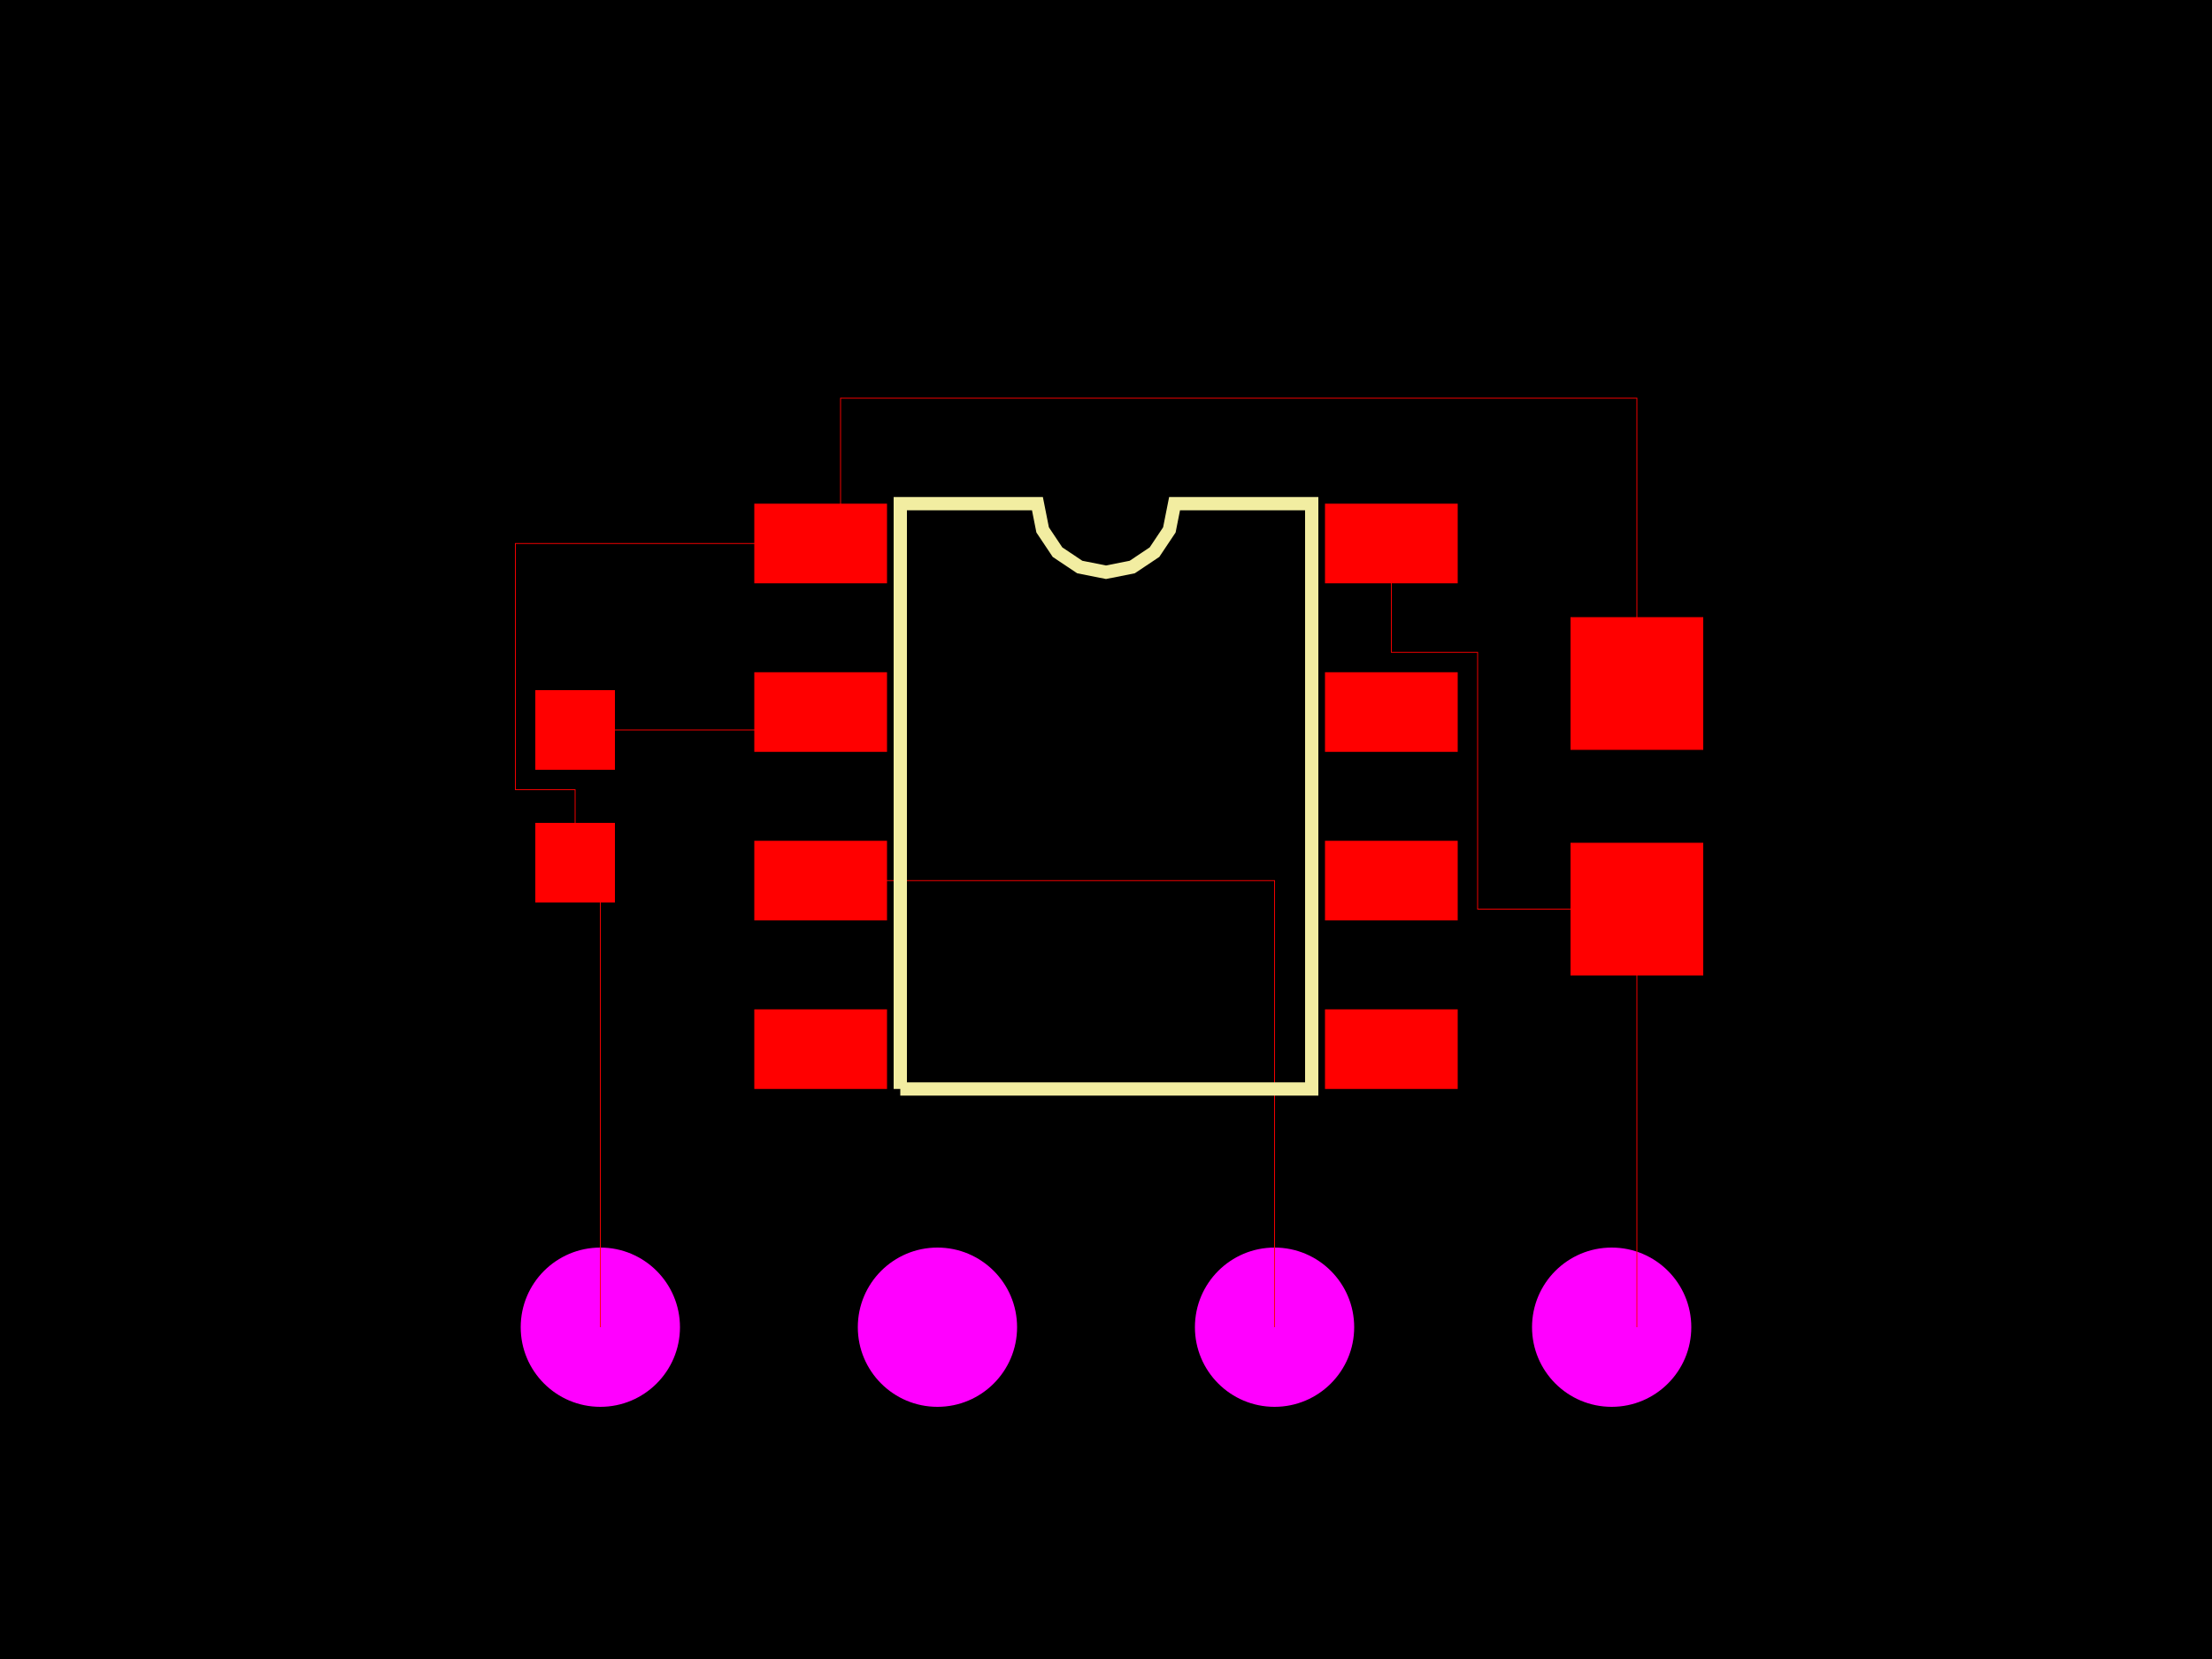
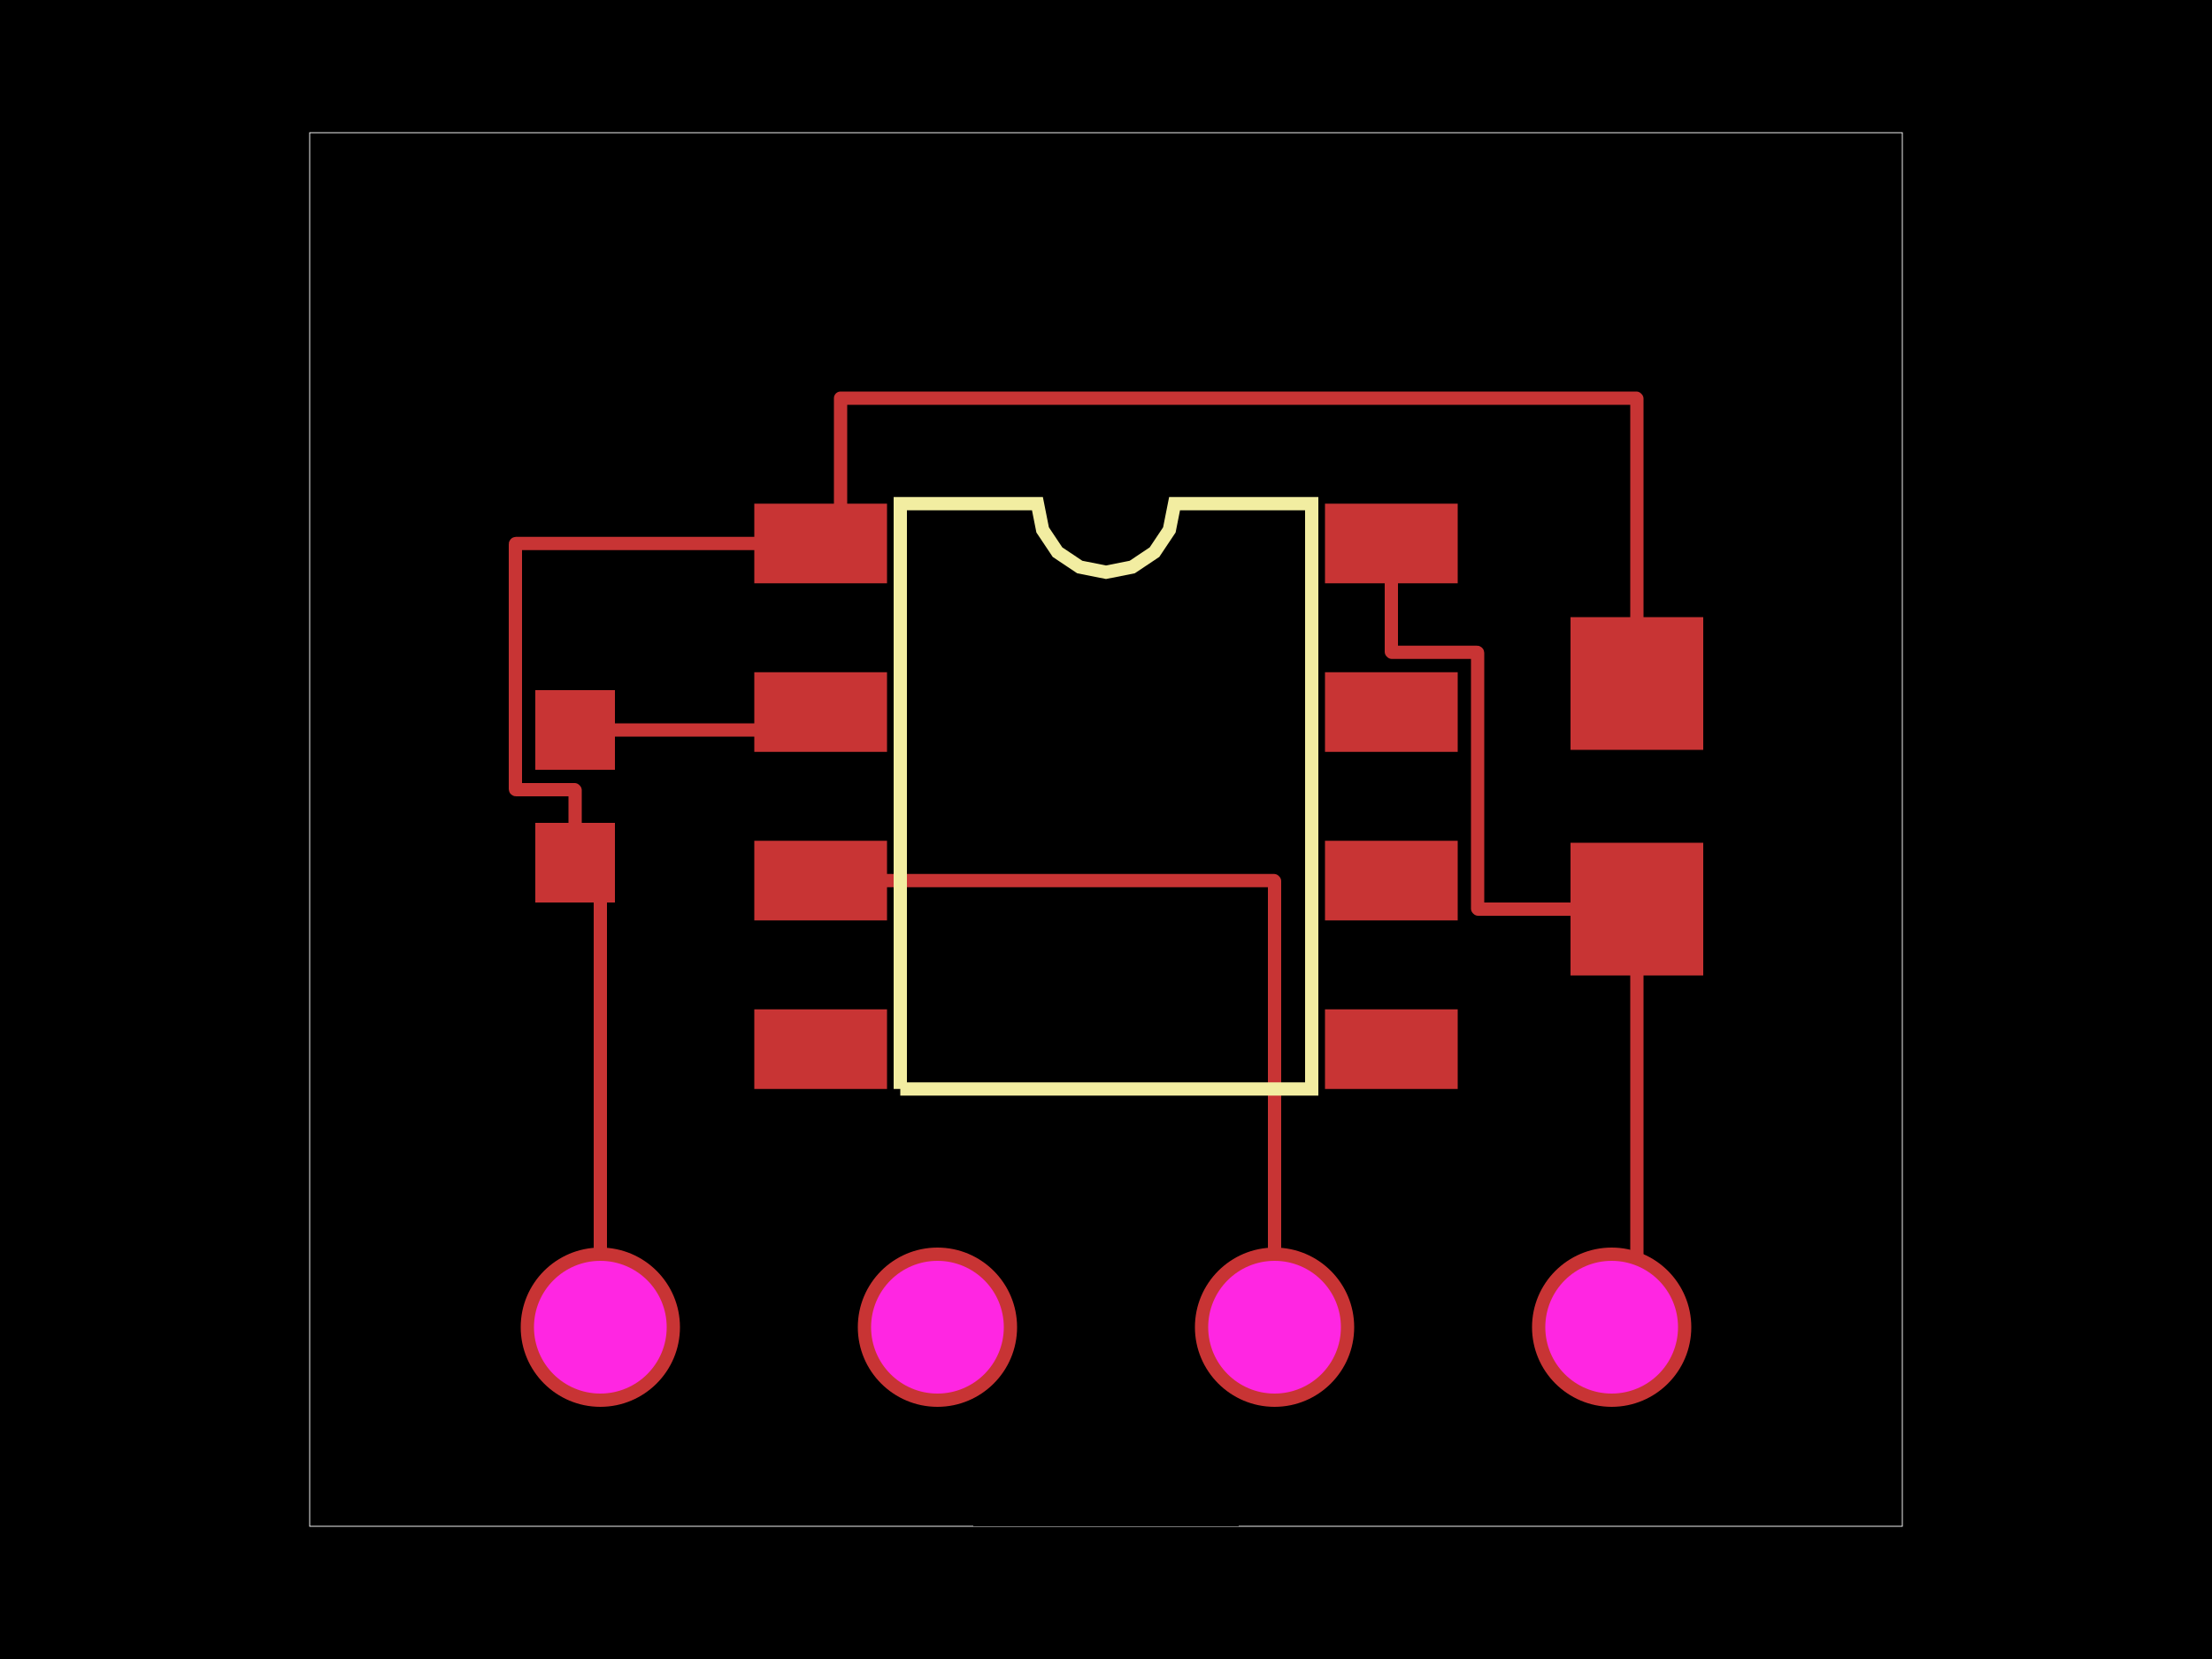
<svg xmlns="http://www.w3.org/2000/svg" width="800" height="600">
  <style>
              .pcb-board { fill: #000; }
-               .pcb-trace { stroke: #FF0000; stroke-width: 0.3; fill: none; }
-               .pcb-hole { fill: #FF00FF; }
-               .pcb-pad { fill: #FF0000; }
-               .pcb-boundary { fill: none; stroke: #f2eda1; stroke-width: 4.8; }
+               .pcb-trace { stroke: rgb(200, 52, 52); stroke-width: 4.8; fill: none; }
+               .pcb-hole-outer { fill: rgb(200, 52, 52); }
+               .pcb-hole-inner { fill: rgb(255, 38, 226); }
+               .pcb-pad { fill: rgb(200, 52, 52); }
+               .pcb-boundary { fill: none; stroke: #fff; stroke-width: 0.3; }
+               .pcb-silkscreen { fill: none; }
+               .pcb-silkscreen-top { stroke: #f2eda1; }
+               .pcb-silkscreen-bottom { stroke: #f2eda1; }
            </style>
  <rect class="pcb-board" x="0" y="0" width="800" height="600" />
-   <g transform="translate(400, 288) rotate(0) scale(1, -1)">
-     <rect class="pcb-component" x="-48" y="-72" width="96" height="144" />
-     <rect class="pcb-component-outline" x="-48" y="-72" width="96" height="144" />
+   <rect class="pcb-boundary" x="112" y="48" width="576" height="504" />
+   <g id="other-elements">
+     <g transform="translate(400, 288) rotate(0) scale(1, -1)">
+       <rect class="pcb-component" x="-48" y="-72" width="96" height="144" />
+       <rect class="pcb-component-outline" x="-48" y="-72" width="96" height="144" />
+     </g>
+     <g transform="translate(208, 288) rotate(90) scale(1, -1)">
+       <rect class="pcb-component" x="0" y="0" width="0" height="0" />
+       <rect class="pcb-component-outline" x="0" y="0" width="0" height="0" />
+     </g>
+     <g transform="translate(592, 288) rotate(90) scale(1, -1)">
+       <rect class="pcb-component" x="0" y="0" width="0" height="0" />
+       <rect class="pcb-component-outline" x="0" y="0" width="0" height="0" />
+     </g>
+     <g transform="translate(400, 480) rotate(0) scale(1, -1)">
+       <rect class="pcb-component" x="-48" y="-72" width="96" height="144" />
+       <rect class="pcb-component-outline" x="-48" y="-72" width="96" height="144" />
+     </g>
+     <rect class="pcb-pad" x="272.8" y="182.16" width="48" height="28.8" />
+     <rect class="pcb-pad" x="272.8" y="243.12" width="48" height="28.8" />
+     <rect class="pcb-pad" x="272.8" y="304.08" width="48" height="28.8" />
+     <rect class="pcb-pad" x="272.8" y="365.04" width="48" height="28.8" />
+     <rect class="pcb-pad" x="479.2" y="365.04" width="48" height="28.8" />
+     <rect class="pcb-pad" x="479.2" y="304.08" width="48" height="28.8" />
+     <rect class="pcb-pad" x="479.2" y="243.12" width="48" height="28.8" />
+     <rect class="pcb-pad" x="479.2" y="182.16" width="48" height="28.8" />
+     <rect class="pcb-pad" x="193.6" y="249.6" width="28.8" height="28.8" />
+     <rect class="pcb-pad" x="193.6" y="297.6" width="28.8" height="28.8" />
+     <rect class="pcb-pad" x="568" y="223.2" width="48" height="48" />
+     <rect class="pcb-pad" x="568" y="304.8" width="48" height="48" />
  </g>
-   <g transform="translate(208, 288) rotate(90) scale(1, -1)">
-     <rect class="pcb-component" x="0" y="0" width="0" height="0" />
-     <rect class="pcb-component-outline" x="0" y="0" width="0" height="0" />
+   <g id="traces">
+     <path class="pcb-trace" d="M 208 264 L 296.8 264" stroke-width="0.3" stroke-linecap="round" stroke-linejoin="round" />
+     <path class="pcb-trace" d="M 208 312 L 208 285.8 A 0.2 0.2 0 0 1 207.8 285.6 L 186.6 285.6 A 0.2 0.2 0 0 1 186.4 285.4 L 186.4 196.76 A 0.2 0.2 0 0 1 186.6 196.56 L 296.8 196.56" stroke-width="0.3" stroke-linecap="round" stroke-linejoin="round" />
+     <path class="pcb-trace" d="M 592 247.2 L 592 144.2 A 0.2 0.2 0 0 1 591.8 144 L 304 144 A 0 0 0 0 1 304 144 L 304 144 A 0 0 0 0 1 304 144 L 304 196.56" stroke-width="0.3" stroke-linecap="round" stroke-linejoin="round" />
+     <path class="pcb-trace" d="M 592 328.8 L 592 480" stroke-width="0.3" stroke-linecap="round" stroke-linejoin="round" />
+     <path class="pcb-trace" d="M 503.2 196.56 L 503.2 235.72 A 0.2 0.2 0 0 1 503.4 235.92 L 534.2 235.92 A 0.2 0.2 0 0 1 534.4 236.12 L 534.4 328.6 A 0.2 0.2 0 0 1 534.6 328.8 L 592 328.8" stroke-width="0.3" stroke-linecap="round" stroke-linejoin="round" />
+     <path class="pcb-trace" d="M 217.12 480 L 217.12 312" stroke-width="0.3" stroke-linecap="round" stroke-linejoin="round" />
+     <path class="pcb-trace" d="M 460.96 480 L 460.96 318.68 A 0.2 0.2 0 0 1 460.76 318.48 L 296.8 318.48" stroke-width="0.3" stroke-linecap="round" stroke-linejoin="round" />
  </g>
-   <g transform="translate(592, 288) rotate(90) scale(1, -1)">
-     <rect class="pcb-component" x="0" y="0" width="0" height="0" />
-     <rect class="pcb-component-outline" x="0" y="0" width="0" height="0" />
+   <g id="holes">
+     <g>
+       <circle class="pcb-hole-outer" cx="217.12" cy="480" r="28.8" />
+       <circle class="pcb-hole-inner" cx="217.12" cy="480" r="24" />
+     </g>
+     <g>
+       <circle class="pcb-hole-outer" cx="339.04" cy="480" r="28.8" />
+       <circle class="pcb-hole-inner" cx="339.04" cy="480" r="24" />
+     </g>
+     <g>
+       <circle class="pcb-hole-outer" cx="460.96" cy="480" r="28.8" />
+       <circle class="pcb-hole-inner" cx="460.96" cy="480" r="24" />
+     </g>
+     <g>
+       <circle class="pcb-hole-outer" cx="582.88" cy="480" r="28.8" />
+       <circle class="pcb-hole-inner" cx="582.88" cy="480" r="24" />
+     </g>
  </g>
-   <g transform="translate(400, 480) rotate(0) scale(1, -1)">
-     <rect class="pcb-component" x="-48" y="-72" width="96" height="144" />
-     <rect class="pcb-component-outline" x="-48" y="-72" width="96" height="144" />
+   <g id="silkscreen">
+     <path class="pcb-silkscreen pcb-silkscreen-top" d="M 325.6 393.84 L 325.6 182.16 L 375.2 182.16 L 377.088 191.651 L 382.464 199.696 L 390.509 205.072 L 400 206.96 L 409.491 205.072 L 417.536 199.696 L 422.912 191.651 L 424.8 182.16 L 474.4 182.16 L 474.4 393.84 L 325.6 393.84" stroke-width="4.8" data-pcb-component-id="pcb_component_0" data-pcb-silkscreen-path-id="pcb_silkscreen_path_0" />
  </g>
-   <rect class="pcb-pad" x="272.8" y="182.16" width="48" height="28.8" />
-   <rect class="pcb-pad" x="272.8" y="243.12" width="48" height="28.8" />
-   <rect class="pcb-pad" x="272.8" y="304.08" width="48" height="28.8" />
-   <rect class="pcb-pad" x="272.8" y="365.04" width="48" height="28.8" />
-   <rect class="pcb-pad" x="479.2" y="365.04" width="48" height="28.8" />
-   <rect class="pcb-pad" x="479.2" y="304.08" width="48" height="28.8" />
-   <rect class="pcb-pad" x="479.2" y="243.12" width="48" height="28.8" />
-   <rect class="pcb-pad" x="479.2" y="182.16" width="48" height="28.8" />
-   <rect class="pcb-pad" x="193.6" y="249.6" width="28.8" height="28.8" />
-   <rect class="pcb-pad" x="193.6" y="297.6" width="28.8" height="28.8" />
-   <rect class="pcb-pad" x="568" y="223.2" width="48" height="48" />
-   <rect class="pcb-pad" x="568" y="304.8" width="48" height="48" />
-   <circle class="pcb-hole" cx="217.12" cy="480" r="28.8" />
-   <circle class="pcb-hole" cx="339.04" cy="480" r="28.8" />
-   <circle class="pcb-hole" cx="460.96" cy="480" r="28.8" />
-   <circle class="pcb-hole" cx="582.88" cy="480" r="28.8" />
-   <path class="pcb-trace" d="M 208 264 L 296.8 264" />
-   <path class="pcb-trace" d="M 208 312 L 208 285.6 L 186.4 285.6 L 186.4 196.56 L 296.8 196.56" />
-   <path class="pcb-trace" d="M 592 247.2 L 592 144 L 304 144 L 304 144 L 304 196.56" />
-   <path class="pcb-trace" d="M 592 328.8 L 592 480" />
-   <path class="pcb-trace" d="M 503.2 196.56 L 503.2 235.92 L 534.4 235.92 L 534.4 328.8 L 592 328.8" />
-   <path class="pcb-trace" d="M 217.12 480 L 217.12 312" />
-   <path class="pcb-trace" d="M 460.96 480 L 460.96 318.48 L 296.8 318.48" />
-   <path class="pcb-boundary" d="M 325.6 393.84 L 325.6 182.16 L 375.2 182.16 L 377.088 191.651 L 382.464 199.696 L 390.509 205.072 L 400 206.96 L 409.491 205.072 L 417.536 199.696 L 422.912 191.651 L 424.8 182.16 L 474.4 182.16 L 474.4 393.84 L 325.6 393.84,M 208 264 L 296.8 264,M 208 312 L 208 285.6 L 186.4 285.6 L 186.4 196.56 L 296.8 196.56,M 592 247.2 L 592 144 L 304 144 L 304 144 L 304 196.56,M 592 328.8 L 592 480,M 503.2 196.56 L 503.2 235.92 L 534.4 235.92 L 534.4 328.8 L 592 328.8,M 217.12 480 L 217.12 312,M 460.96 480 L 460.96 318.48 L 296.8 318.48" />
</svg>
